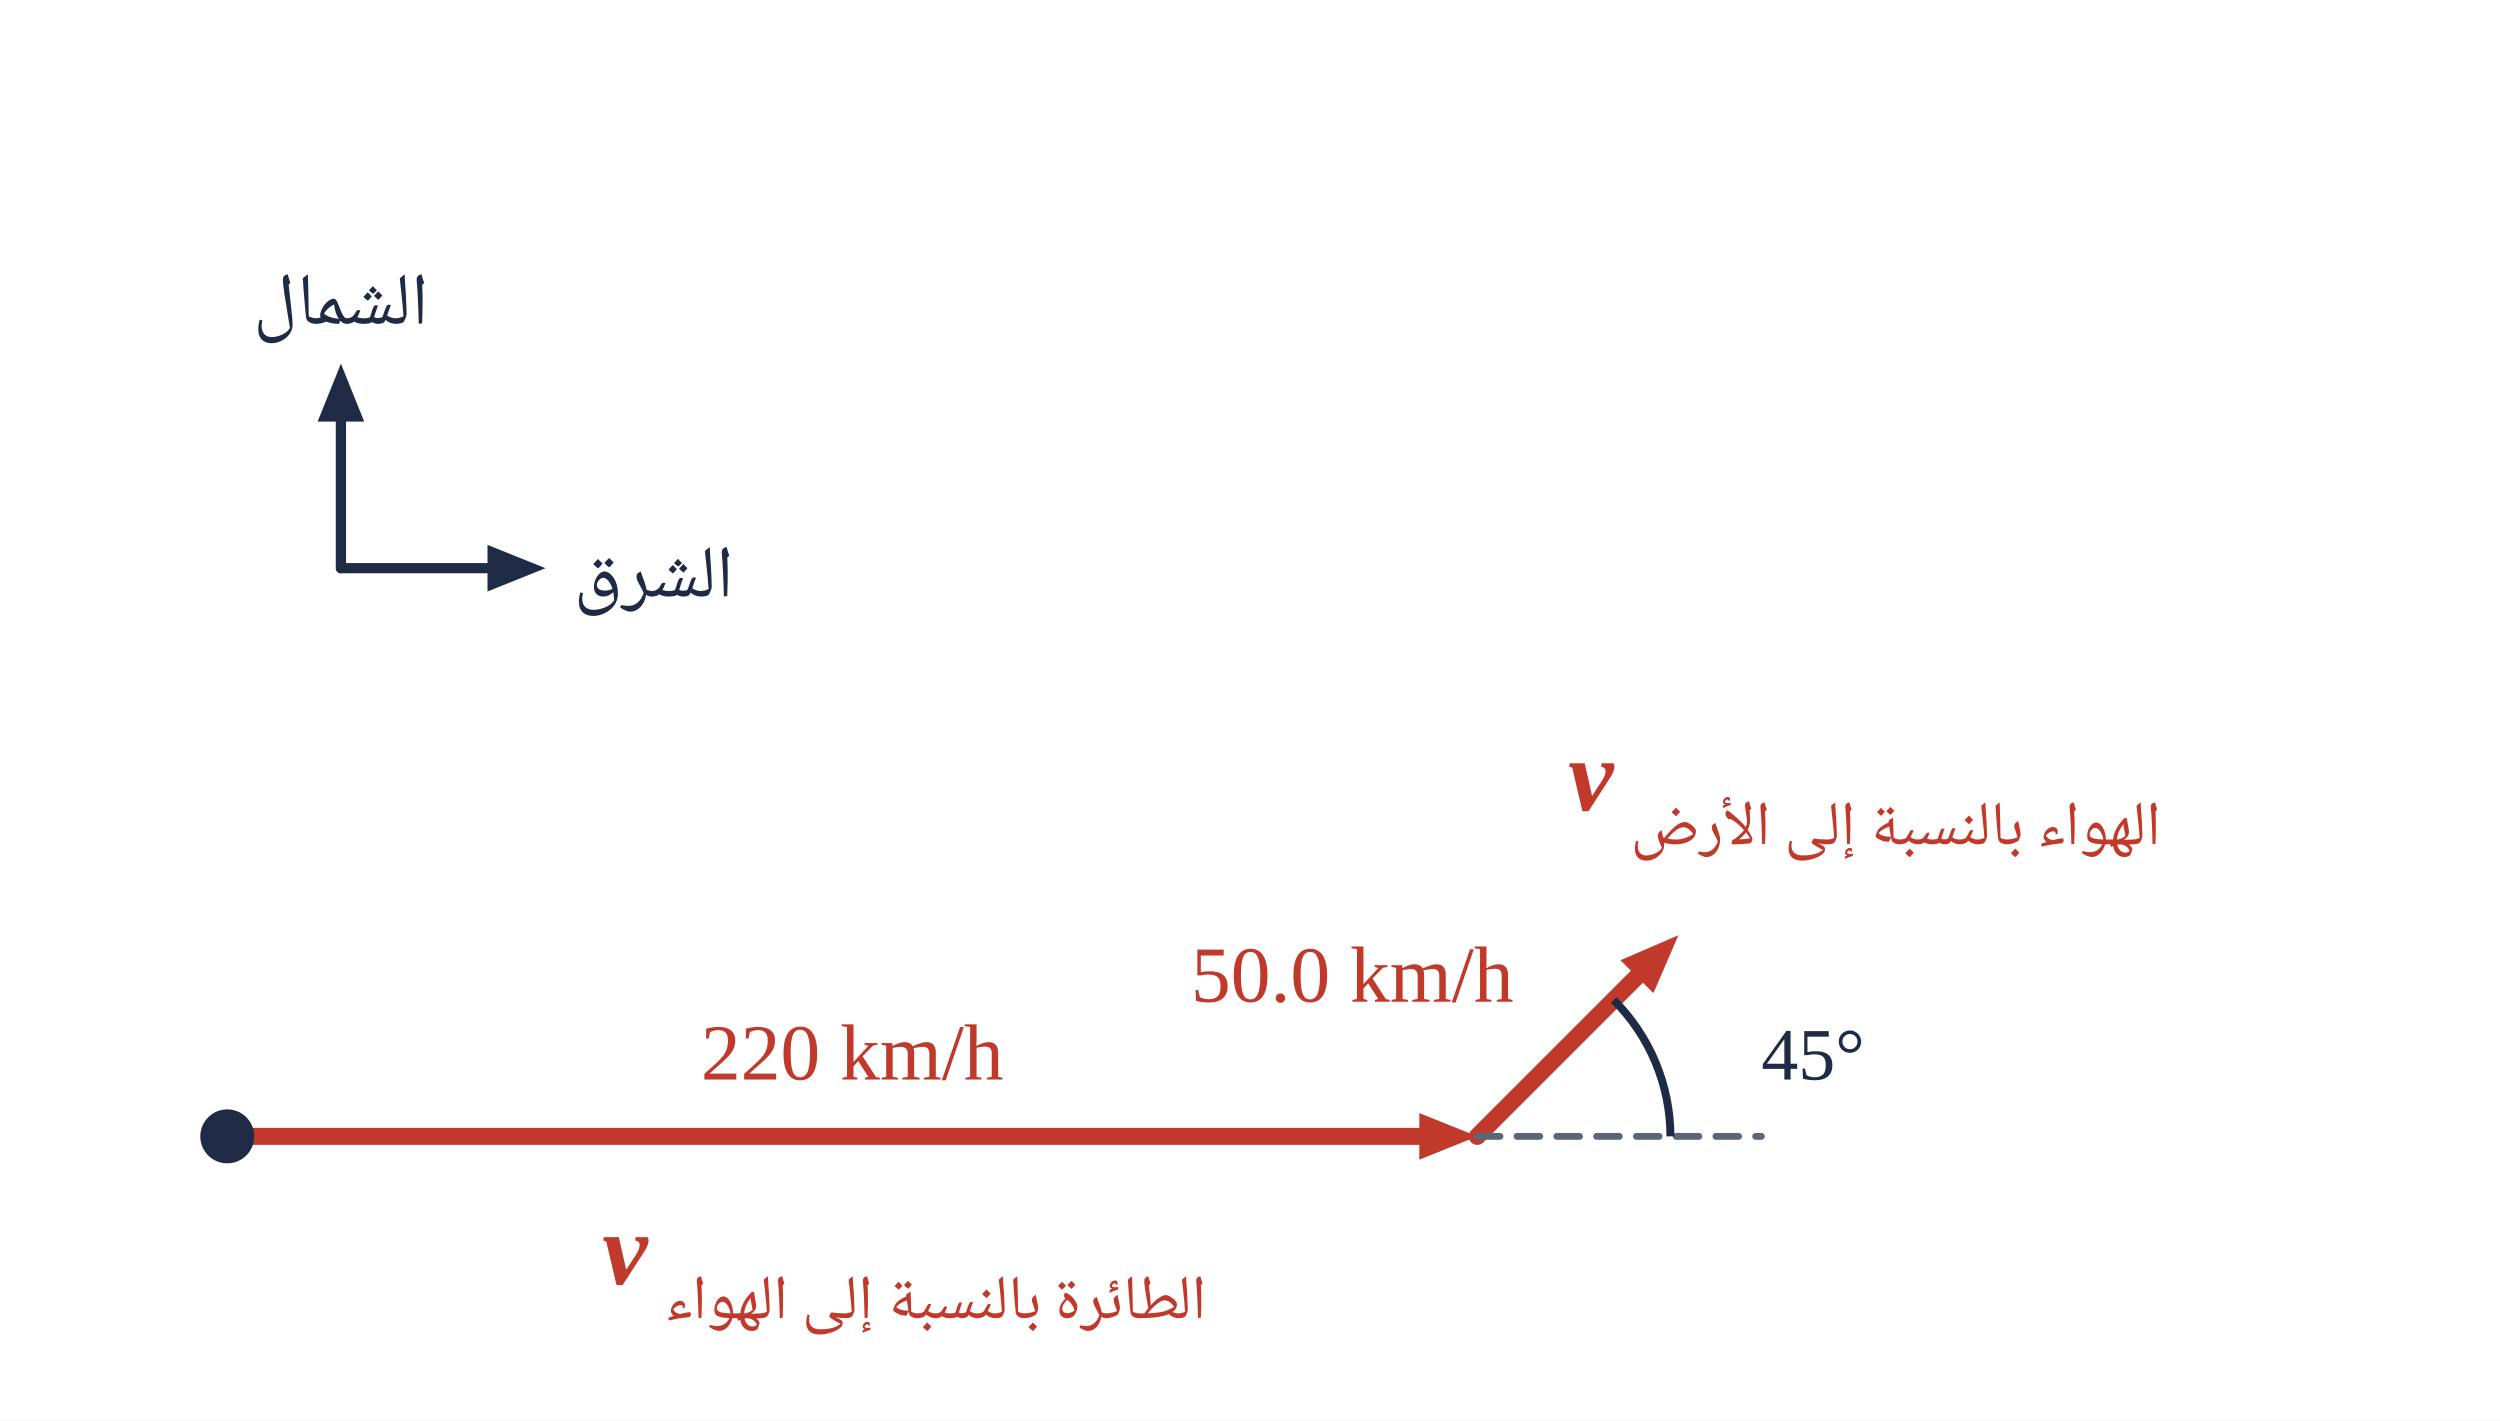
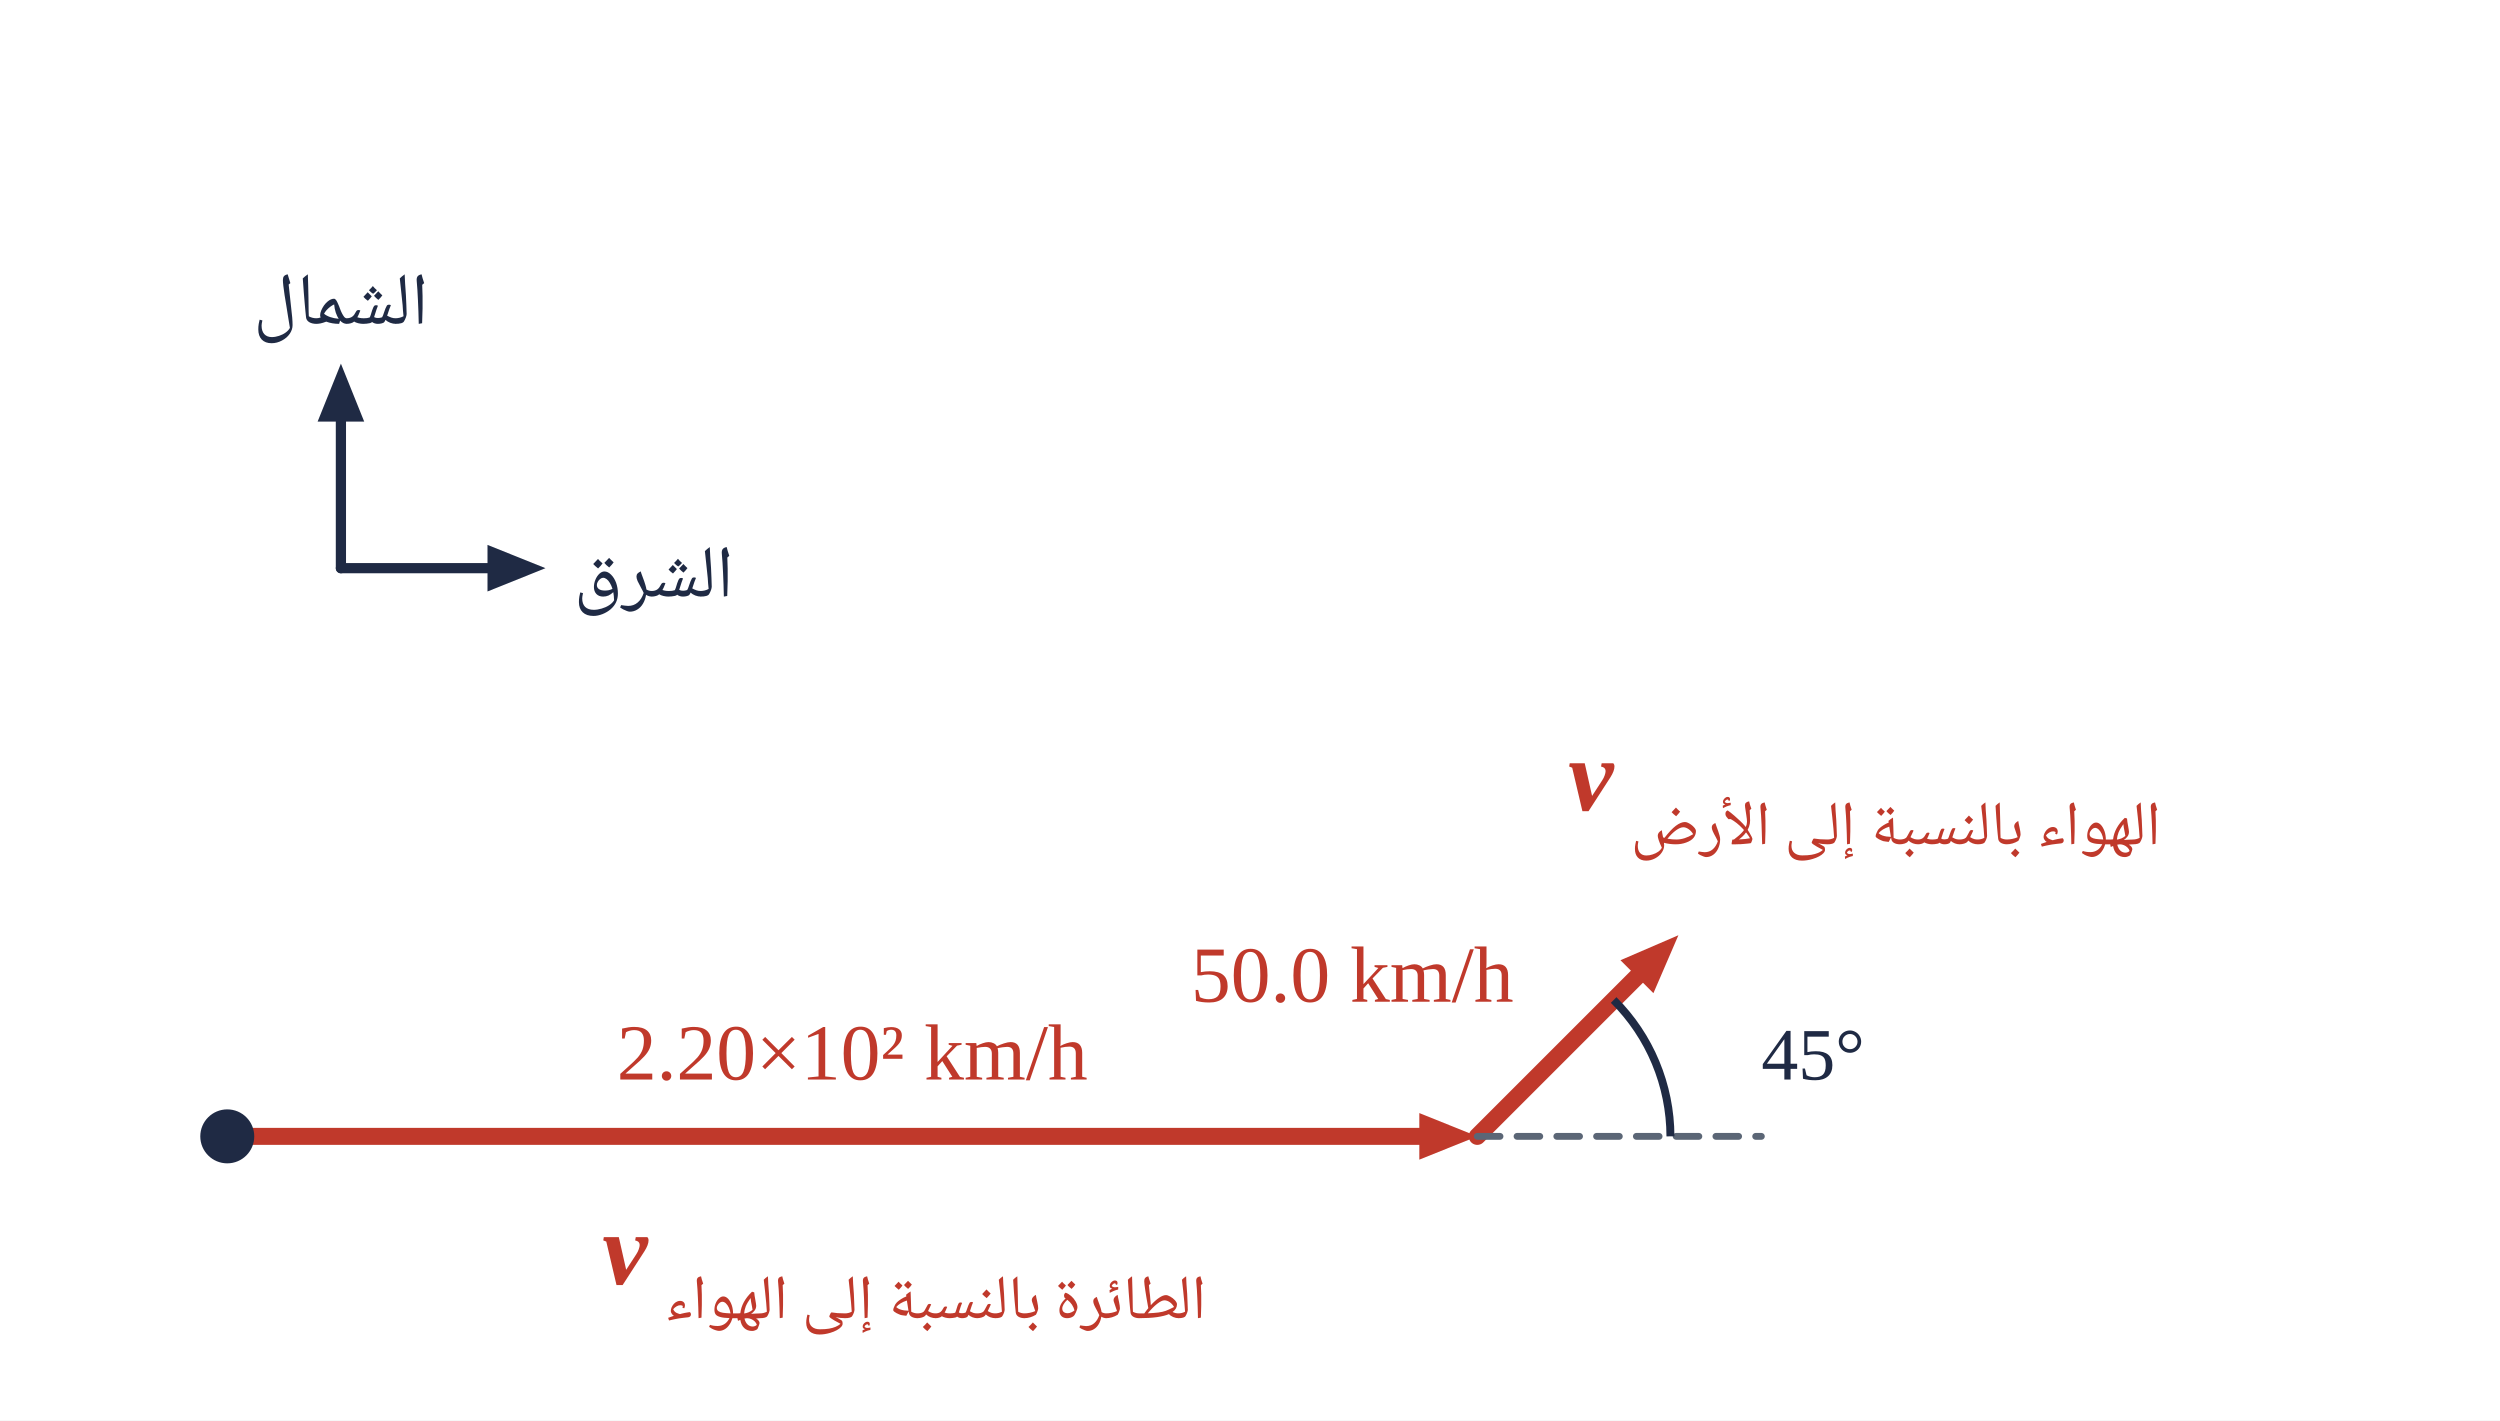
<svg xmlns="http://www.w3.org/2000/svg" viewBox="0 0 440 250" width="440" height="250">
  <rect width="440" height="250" fill="#fff" />
  <line x1="40.0" y1="200.0" x2="253.4" y2="200.0" stroke="#c0392b" stroke-width="3" stroke-linecap="round" />
  <polygon points="260.0,200.0 249.8,204.1 249.8,195.9" fill="#c0392b" />
  <line x1="260.0" y1="200.0" x2="290.7" y2="169.3" stroke="#c0392b" stroke-width="3" stroke-linecap="round" />
  <polygon points="295.4,164.6 291.0,174.8 285.2,169.0" fill="#c0392b" />
  <text x="110.0" y="226.0" text-anchor="middle" font-size="18" fill="#c0392b" font-weight="bold" font-style="italic" font-family="'Times New Roman',Times,serif">v</text>
  <text x="117.0" y="232.0" text-anchor="end" font-size="11" fill="#c0392b" font-weight="normal" font-family="'IBM Plex Sans Arabic','Noto Naskh Arabic',Tahoma,Arial,sans-serif" direction="rtl">الطائرة بالنسبة إلى الهواء</text>
-   <text x="150.0" y="190.0" text-anchor="middle" font-size="14" fill="#c0392b" font-weight="normal" font-family="'Times New Roman',Times,serif">220 km/h</text>
+   <text x="150.0" y="190.0" text-anchor="middle" font-size="14" fill="#c0392b" font-weight="normal" font-family="'Times New Roman',Times,serif">2.20×10² km/h</text>
  <text x="280.0" y="142.6" text-anchor="middle" font-size="18" fill="#c0392b" font-weight="bold" font-style="italic" font-family="'Times New Roman',Times,serif">v</text>
  <text x="287.0" y="148.6" text-anchor="end" font-size="11" fill="#c0392b" font-weight="normal" font-family="'IBM Plex Sans Arabic','Noto Naskh Arabic',Tahoma,Arial,sans-serif" direction="rtl">الهواء بالنسبة إلى الأرض</text>
  <text x="238.0" y="176.3" text-anchor="middle" font-size="14" fill="#c0392b" font-weight="normal" font-family="'Times New Roman',Times,serif">50.0 km/h</text>
  <line x1="260.0" y1="200.0" x2="310.0" y2="200.0" stroke="#5b6676" stroke-width="1.2" stroke-linecap="round" stroke-dasharray="4 3" />
  <path d="M 294.0 200.0 A 34 34 0 0 0 284.0 176.0" fill="none" stroke="#1f2a44" stroke-width="1.4" />
  <text x="310.0" y="190.0" text-anchor="start" font-size="13" fill="#1f2a44" font-weight="normal" font-family="'Times New Roman',Times,serif">‎45°</text>
  <circle cx="40.0" cy="200.0" r="4" fill="#1f2a44" stroke="#1f2a44" stroke-width="1.5" />
  <line x1="60.0" y1="100.0" x2="60.0" y2="70.6" stroke="#1f2a44" stroke-width="1.8" stroke-linecap="round" />
  <polygon points="60.0,64.0 64.1,74.2 55.9,74.2" fill="#1f2a44" />
  <text x="60.0" y="57.0" text-anchor="middle" font-size="13" fill="#1f2a44" font-weight="normal" font-family="'IBM Plex Sans Arabic','Noto Naskh Arabic',Tahoma,Arial,sans-serif" direction="rtl">الشمال</text>
  <line x1="60.0" y1="100.0" x2="89.4" y2="100.0" stroke="#1f2a44" stroke-width="1.8" stroke-linecap="round" />
  <polygon points="96.0,100.0 85.8,104.1 85.8,95.9" fill="#1f2a44" />
  <text x="101.0" y="105.0" text-anchor="end" font-size="13" fill="#1f2a44" font-weight="normal" font-family="'IBM Plex Sans Arabic','Noto Naskh Arabic',Tahoma,Arial,sans-serif" direction="rtl">الشرق</text>
</svg>
